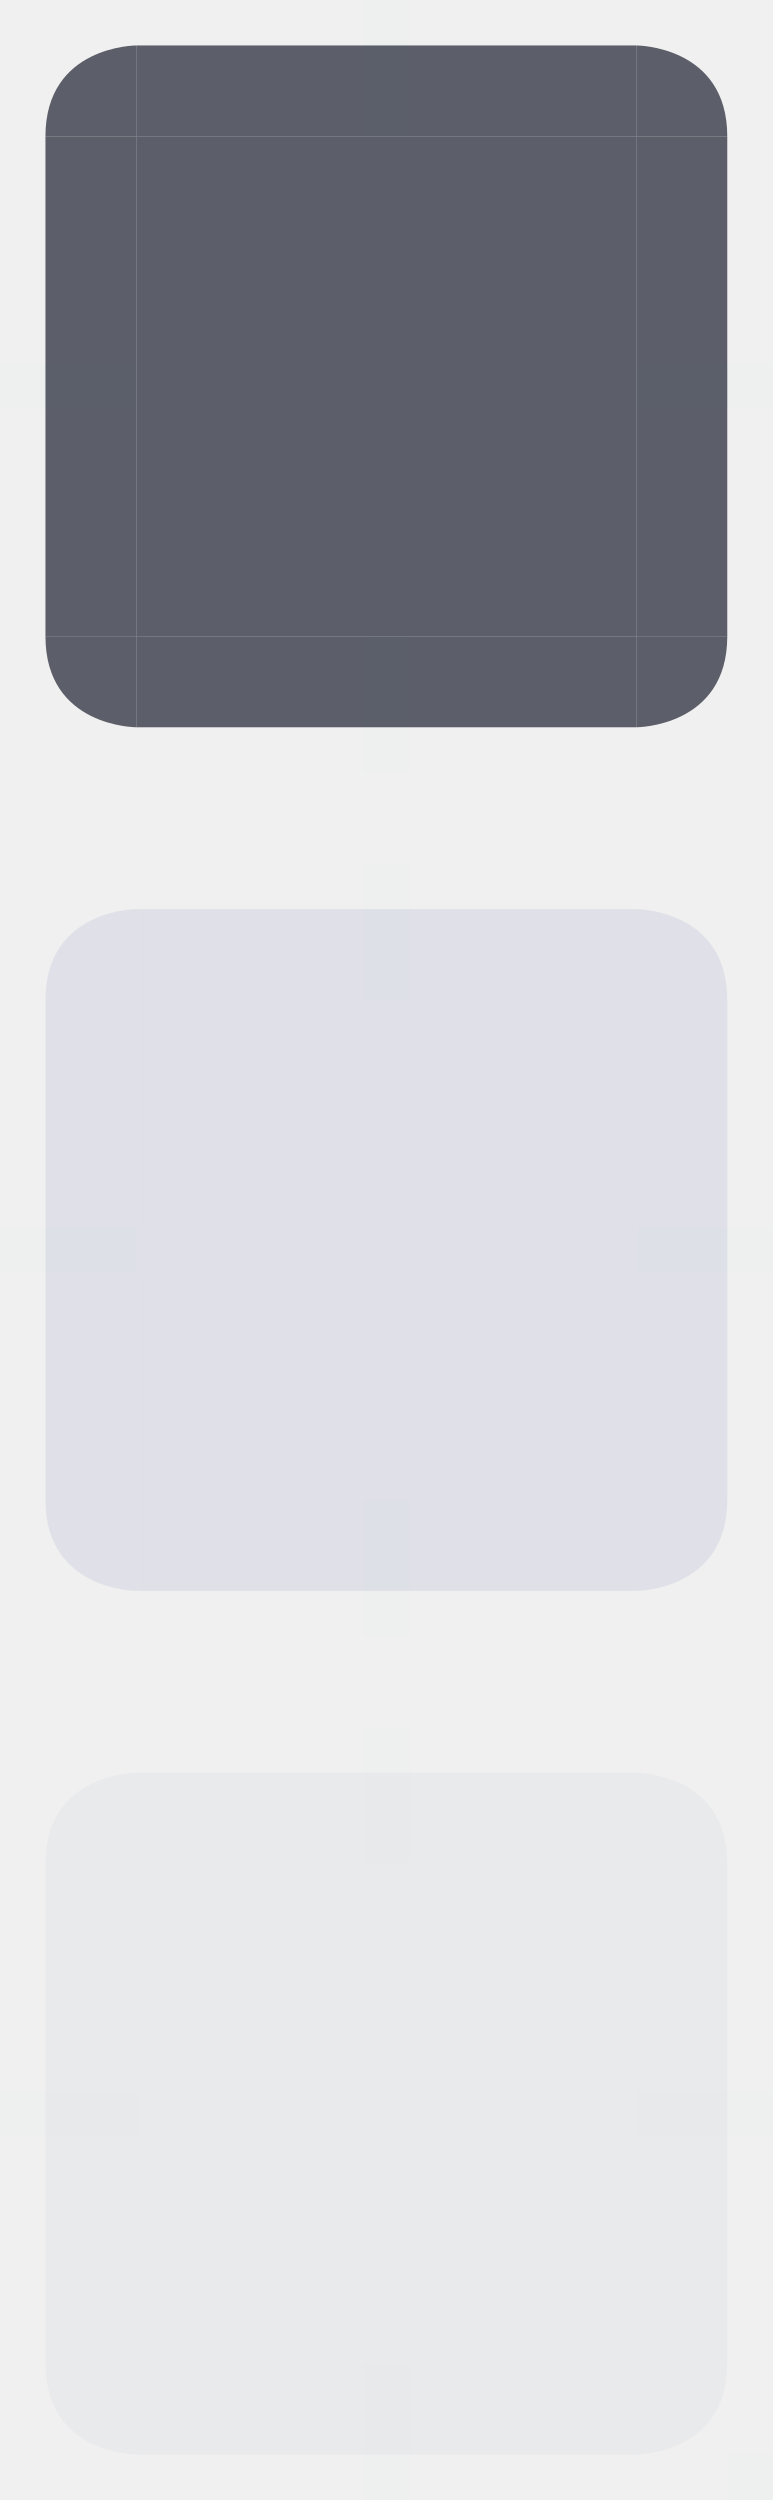
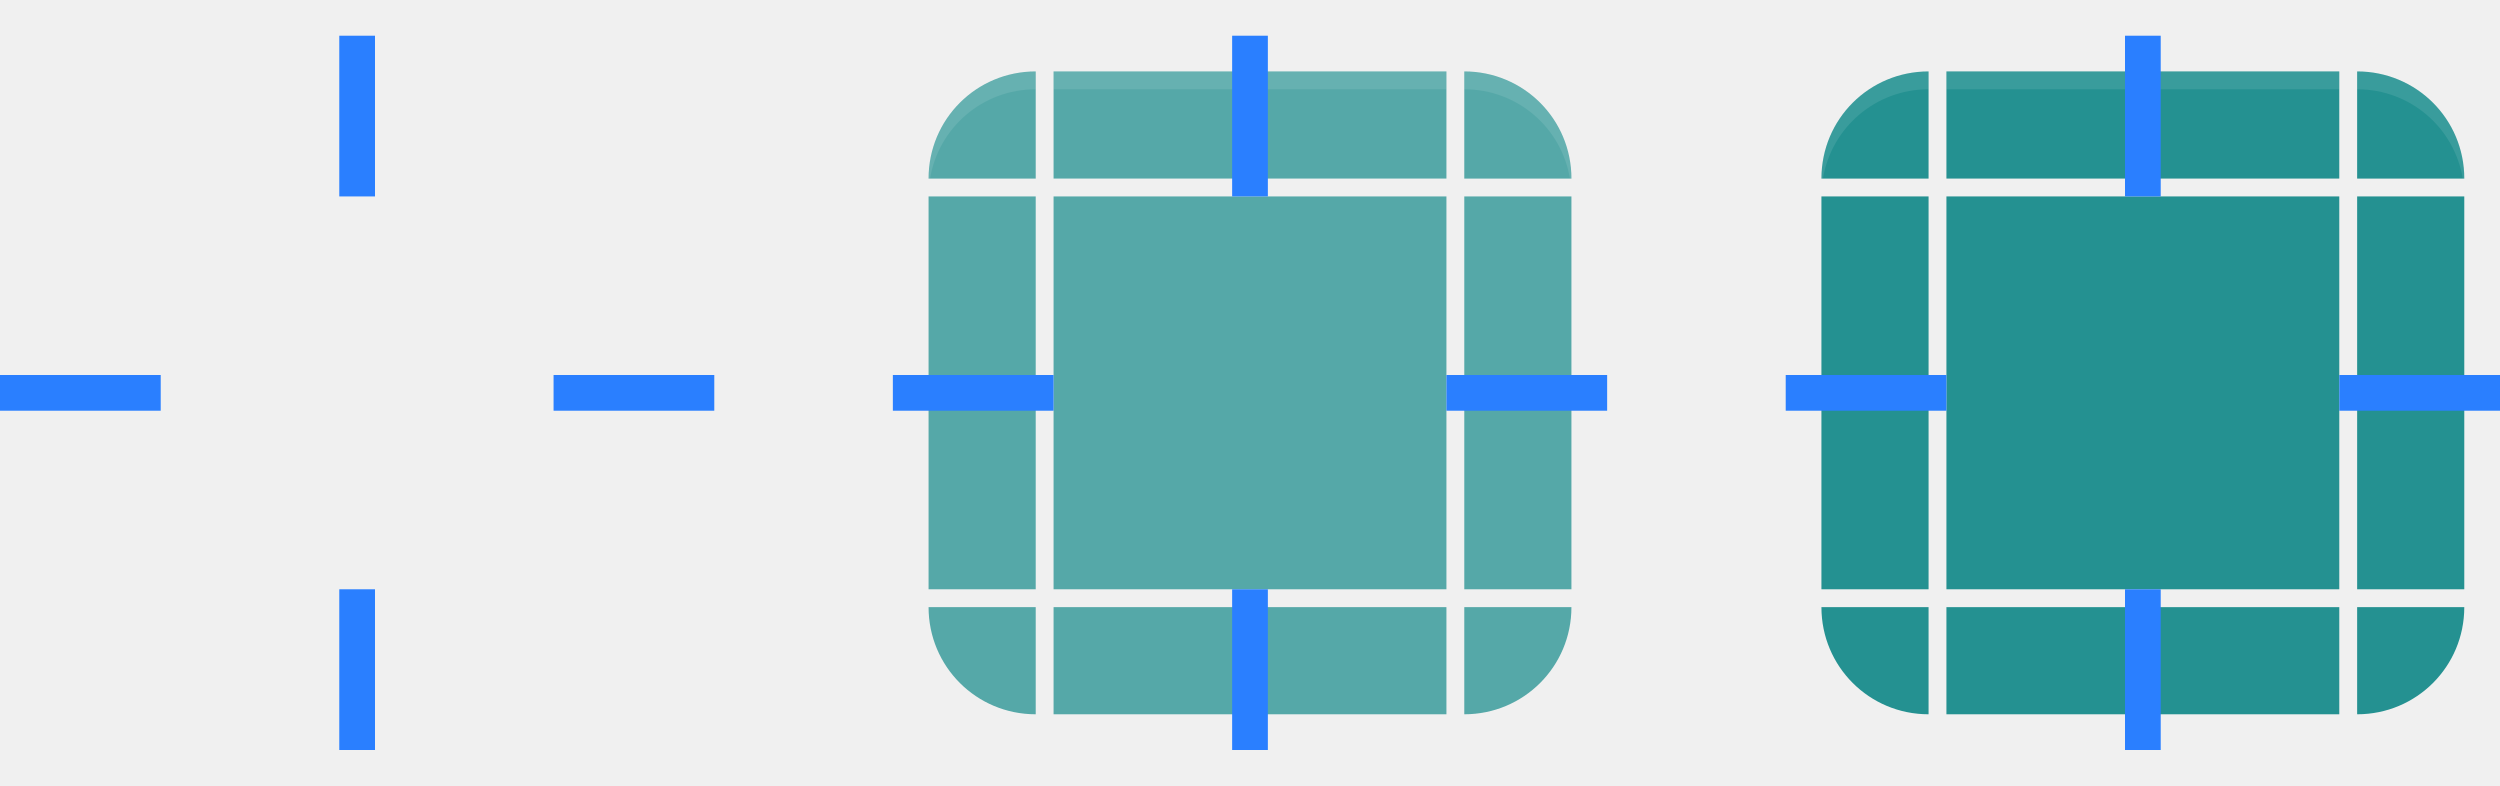
- <svg xmlns="http://www.w3.org/2000/svg" width="34" height="110" version="1.1" id="svg140">
-   <defs id="defs6">
-     <style id="style4" />
-   </defs>
-   <path id="hover-center" style="opacity:0.1;fill:#b0b4cf;fill-opacity:1" class="ColorScheme-Text" d="m 28,82 v 22 H 6 V 82 Z" />
-   <g id="hover-left" transform="translate(0,76)" style="opacity:1">
-     <path style="opacity:0.001" d="M 0,6 H 6 V 28 H 0 Z" id="path5" />
-     <path style="opacity:0.1;fill:#b0b4cf;fill-opacity:1" class="ColorScheme-Text" d="M 2,6 H 6 V 28 H 2 Z" id="path7" />
+ <svg xmlns="http://www.w3.org/2000/svg" xmlns:xlink="http://www.w3.org/1999/xlink" width="140" height="44" version="1.1" viewBox="0 0 140 44" id="svg96">
+   <defs id="defs100" />
+   <style id="current-color-scheme" type="text/css">.ColorScheme-ButtonBackground {
+             color:#eff0f1;
+             stop-color:#eff0f1;
+         }
+         .ColorScheme-ButtonHover {
+             color:#93cee9;
+             stop-color:#93cee9;
+         }
+         .ColorScheme-ButtonFocus{
+             color:#3daee9;
+             stop-color:#3daee9;
+         }</style>
+   <g id="normal-left" transform="matrix(0,-1,-2.5,0,78,37)">
+     <path d="M 26,30.4 H 4 V 28 h 22 z" fill="transparent" id="path19" style="stroke-width:1.095" />
  </g>
-   <g id="hover-topleft" transform="translate(0,76)" style="opacity:1">
-     <path style="opacity:0.001" d="M 0,0 H 6 V 6 H 0 Z" id="path10" />
-     <path style="opacity:0.1;fill:#b0b4cf;fill-opacity:1" class="ColorScheme-Text" d="M 6,2 V 6 H 2 C 2,2 6,2 6,2 Z" id="path12" />
+   <use x="0" y="0" xlink:href="#normal-top" id="normal-bottom" transform="rotate(180,20,22)" />
+   <g id="normal-right" transform="matrix(0,1,2.5,0,-38,7)">
+     <path d="M 26,30.4 H 4 V 28 h 22 z" fill="transparent" id="path21" style="stroke-width:1.095" />
  </g>
-   <g id="hover-right" transform="translate(0,76)" style="opacity:1">
-     <path style="opacity:0.001" d="m 28,6 h 6 v 22 h -6 z" id="path15" />
-     <path style="opacity:0.1;fill:#b0b4cf;fill-opacity:1" class="ColorScheme-Text" d="m 28,6 h 4 v 22 h -4 z" id="path17" />
+   <g id="normal-center" transform="translate(-171,-57)">
+     <path d="m 180,68 h 22 v 22 h -22 z" fill="transparent" fill-rule="evenodd" id="path3" />
  </g>
-   <g id="hover-top" transform="translate(0,76)" style="opacity:1">
-     <path style="opacity:0.001" d="M 28,0 V 6 H 6 V 0 Z" id="path20" />
-     <path style="opacity:0.1;fill:#b0b4cf;fill-opacity:1" class="ColorScheme-Text" d="M 28,2 V 6 H 6 V 2 Z" id="path22" />
+   <g id="normal-topleft" transform="matrix(2.5,0,0,-2.5,3,80)">
+     <path d="m -0.4,28 v 3.6 H 2 V 28 Z" id="path16" style="fill:none;stroke-width:1.225" />
+     <path d="m -0.4,28 c 0,1.33 1.07,2.4 2.4,2.4 V 28 Z" fill="transparent" id="path12" />
  </g>
-   <g id="hover-bottom" transform="translate(0,76)" style="opacity:1">
-     <path style="opacity:0.001" d="m 28,28 v 6 H 6 v -6 z" id="path25" />
-     <path style="opacity:0.1;fill:#b0b4cf;fill-opacity:1" class="ColorScheme-Text" d="m 28,28 v 4 H 6 v -4 z" id="path27" />
+   <g id="normal-top" transform="matrix(1,0,0,-2.5,5,80)">
+     <path d="M 26,31.6 H 4 V 28 h 22 z" id="path17" style="fill:none" />
+     <path d="M 26,30.4 H 4 V 28 h 22 z" fill="transparent" id="path15" style="stroke-width:1.095" />
  </g>
-   <g id="hover-bottomright" transform="translate(0,76)" style="opacity:1">
-     <path style="opacity:0.001" d="m 28,28 h 6 v 6 h -6 z" id="path30" />
-     <path style="opacity:0.1;fill:#b0b4cf;fill-opacity:1" class="ColorScheme-Text" d="m 28,32 v -4 h 4 c 0,4 -4,4 -4,4 z" id="path32" />
+   <g id="hover-center" transform="translate(-59,-133)">
+     <path class="ColorScheme-Text" d="m 118,144 h 22 v 22 h -22 z" fill="currentColor" id="path34" style="opacity:1;fill:#008080;fill-opacity:0.648" />
  </g>
-   <g id="hover-topright" transform="translate(0,76)" style="opacity:1">
-     <path style="opacity:0.001" d="m 28,0 h 6 v 6 h -6 z" id="path35" />
-     <path style="opacity:0.1;fill:#b0b4cf;fill-opacity:1" class="ColorScheme-Text" d="m 28,2 v 4 h 4 C 32,2 28,2 28,2 Z" id="path37" />
+   <g id="hover-topleft" transform="matrix(2.5,0,0,-2.5,53,80)">
+     <path d="M 2,31.6 H -0.4 V 28 H 2 Z" id="path1" style="fill:none" />
+     <path class="ColorScheme-Text" d="M 2,30.4 C 0.67,30.4 -0.4,29.33 -0.4,28 H 2 Z" fill="currentColor" id="path43" style="opacity:1;fill:#008080;fill-opacity:0.647" />
+     <path id="path4" style="opacity:0.1;fill:#ffffff" d="m 2,30.4 c -1.33,0 -2.4,-1.07 -2.4,-2.4 h 0.034 C -0.177,29.138 0.807,30 2,30 Z" />
  </g>
-   <g id="hover-bottomleft" transform="translate(0,76)" style="opacity:1">
-     <path style="opacity:0.001" d="m 0,28 h 6 v 6 H 0 Z" id="path40" />
-     <path style="opacity:0.1;fill:#b0b4cf;fill-opacity:1" class="ColorScheme-Text" d="M 6,32 V 28 H 2 c 0,4 4,4 4,4 z" id="path42" />
+   <g id="hover-top" transform="matrix(1,0,0,-2.5,55,80)">
+     <path d="M 26,31.6 H 4 V 28 h 22 z" id="path2" style="fill:none" />
+     <path class="ColorScheme-Text" d="M 26,30.4 H 4 V 28 h 22 z" fill="currentColor" id="path46" style="opacity:1;fill:#008080;fill-opacity:0.647" />
+     <path d="M 26,30.4 H 4 V 30 h 22 z" id="path6" style="opacity:0.1;fill:#ffffff" />
  </g>
-   <path id="normal-center" fill="transparent" d="M 28,6 V 28 H 6 V 6 Z" style="opacity:0.7;fill:#1d212f;fill-opacity:1" />
-   <g id="normal-left" style="opacity:1;fill:#24283b;fill-opacity:1">
-     <path style="opacity:0.001;fill:#24283b;fill-opacity:1" d="M 0,6 H 6 V 28 H 0 Z" id="path46" />
-     <path fill="transparent" d="M 2,6 H 6 V 28 H 2 Z" id="path48" style="opacity:0.7;fill:#1d212f;fill-opacity:1" />
+   <g id="pressed-center" transform="translate(-9,-133)">
+     <path class="ColorScheme-Text" d="m 118,144 h 22 v 22 h -22 z" fill="currentColor" id="path65" style="opacity:1;fill:#008080;fill-opacity:0.85" />
  </g>
-   <g id="normal-topleft" style="opacity:1;fill:#24283b;fill-opacity:1">
-     <path style="opacity:0.001;fill:#24283b;fill-opacity:1" d="M 0,0 H 6 V 6 H 0 Z" id="path51" />
-     <path fill="transparent" d="M 6,2 V 6 H 2 C 2,2 6,2 6,2 Z" id="path53" style="fill:#1d212f;fill-opacity:1;opacity:0.7" />
+   <g id="pressed-topleft" transform="matrix(2.5,0,0,-2.5,103,80)">
+     <path class="ColorScheme-Text" d="M 2,30.4 C 0.67,30.4 -0.4,29.33 -0.4,28 H 2 Z" fill="currentColor" id="path74" style="opacity:1;fill:#008080;fill-opacity:0.851" />
+     <path d="M 2,31.6 H -0.4 V 28 H 2 Z" id="path8" style="fill:none" />
+     <path id="path26" d="m 2,30.4 c -1.33,0 -2.4,-1.07 -2.4,-2.4 h 0.034 C -0.177,29.138 0.807,30 2,30 Z" style="opacity:0.1;fill:#ffffff" />
  </g>
-   <g id="normal-right" style="opacity:1;fill:#24283b;fill-opacity:1">
-     <path style="opacity:0.001;fill:#24283b;fill-opacity:1" d="m 28,6 h 6 v 22 h -6 z" id="path56" />
-     <path fill="transparent" d="m 28,6 h 4 v 22 h -4 z" id="path58" style="fill:#1d212f;fill-opacity:1;opacity:0.7" />
+   <g id="pressed-top" transform="matrix(1,0,0,-2.5,105,80)">
+     <path d="M 26,31.6 H 4 V 28 h 22 z" id="path9" style="fill:none" />
+     <path class="ColorScheme-Text" d="M 26,30.4 H 4 V 28 h 22 z" fill="currentColor" id="path77" style="opacity:1;fill:#008080;fill-opacity:0.851" />
+     <path d="M 26,30.4 H 4 V 30 h 22 z" id="path27" style="opacity:0.1;fill:#ffffff" />
  </g>
-   <g id="normal-top" style="opacity:1;fill:#24283b;fill-opacity:1">
-     <path style="opacity:0.001;fill:#24283b;fill-opacity:1" d="M 28,0 V 6 H 6 V 0 Z" id="path61" />
-     <path fill="transparent" d="M 28,2 V 6 H 6 V 2 Z" id="path63" style="fill:#1d212f;fill-opacity:1;opacity:0.7" />
+   <use x="0" y="0" xlink:href="#normal-topleft" id="normal-topright" transform="matrix(-1,0,0,1,40,0)" />
+   <use x="0" y="0" xlink:href="#normal-topleft" id="normal-bottomright" transform="rotate(180,20,22)" />
+   <use x="0" y="0" xlink:href="#normal-topleft" id="normal-bottomleft" transform="matrix(1,0,0,-1,0,44)" />
+   <use x="0" y="0" xlink:href="#hover-topleft" id="hover-topright" transform="matrix(-1,0,0,1,140,0)" />
+   <g id="hover-bottomright" transform="matrix(-2.5,0,0,2.5,87,-36)">
+     <path d="M 2,31.6 H -0.4 V 28 H 2 Z" id="path20" style="fill:none" />
+     <path class="ColorScheme-Text" d="M 2,30.4 C 0.67,30.4 -0.4,29.33 -0.4,28 H 2 Z" fill="currentColor" id="path22" style="opacity:1;fill:#008080;fill-opacity:0.647" />
  </g>
-   <g id="normal-bottom" style="opacity:1;fill:#24283b;fill-opacity:1">
-     <path style="opacity:0.001;fill:#24283b;fill-opacity:1" d="m 28,28 v 6 H 6 v -6 z" id="path66" />
-     <path fill="transparent" d="m 28,28 v 4 H 6 v -4 z" id="path68" style="fill:#1d212f;fill-opacity:1;opacity:0.7" />
+   <g id="hover-bottomleft" transform="matrix(2.5,0,0,2.5,53,-36)">
+     <path d="M 2,31.6 H -0.4 V 28 H 2 Z" id="path10" style="fill:none" />
+     <path class="ColorScheme-Text" d="M 2,30.4 C 0.67,30.4 -0.4,29.33 -0.4,28 H 2 Z" fill="currentColor" id="path13" style="opacity:1;fill:#008080;fill-opacity:0.647" />
  </g>
-   <g id="normal-bottomright" style="opacity:1;fill:#24283b;fill-opacity:1">
-     <path style="opacity:0.001;fill:#24283b;fill-opacity:1" d="m 28,28 h 6 v 6 h -6 z" id="path71" />
-     <path fill="transparent" d="m 28,32 v -4 h 4 c 0,4 -4,4 -4,4 z" id="path73" style="fill:#1d212f;fill-opacity:1;opacity:0.7" />
+   <g id="hover-right" transform="matrix(0,1,2.5,0,12,7)">
+     <path class="ColorScheme-Text" d="M 26,30.4 H 4 V 28 h 22 z" fill="currentColor" id="path7" style="opacity:1;fill:#008080;fill-opacity:0.647" />
  </g>
-   <g id="normal-topright" style="opacity:1;fill:#24283b;fill-opacity:1">
-     <path style="opacity:0.001;fill:#24283b;fill-opacity:1" d="m 28,0 h 6 v 6 h -6 z" id="path76" />
-     <path fill="transparent" d="m 28,2 v 4 h 4 C 32,2 28,2 28,2 Z" id="path78" style="fill:#1d212f;fill-opacity:1;opacity:0.7" />
+   <g id="hover-bottom" transform="matrix(-1,0,0,2.5,85,-36)">
+     <path d="M 26,31.6 H 4 V 28 h 22 z" id="path24" style="fill:none" />
+     <path class="ColorScheme-Text" d="M 26,30.4 H 4 V 28 h 22 z" fill="currentColor" id="path25" style="opacity:1;fill:#008080;fill-opacity:0.647" />
  </g>
-   <g id="normal-bottomleft" style="opacity:1;fill:#24283b;fill-opacity:1">
-     <path style="opacity:0.001;fill:#24283b;fill-opacity:1" d="m 0,28 h 6 v 6 H 0 Z" id="path81" />
-     <path fill="transparent" d="M 6,32 V 28 H 2 c 0,4 4,4 4,4 z" id="path83" style="fill:#1d212f;fill-opacity:1;opacity:0.7" />
+   <g id="hover-left" transform="matrix(0,-1,-2.5,0,128,37)">
+     <path class="ColorScheme-Text" d="M 26,30.4 H 4 V 28 h 22 z" fill="currentColor" id="path5" style="opacity:1;fill:#008080;fill-opacity:0.647" />
  </g>
-   <path id="pressed-center" style="opacity:0.25;fill:#b0b4cf;fill-opacity:0.998" class="ColorScheme-Text" d="M 28,44 V 66 H 6 V 44 Z" />
-   <g id="pressed-left" transform="translate(0,38)" style="opacity:1">
-     <path style="opacity:0.001" d="M 0,6 H 6 V 28 H 0 Z" id="path87" />
-     <path style="opacity:0.25;fill:#b0b4cf;fill-opacity:1" class="ColorScheme-Text" d="M 2,6 H 6 V 28 H 2 Z" id="path89" />
+   <use x="0" y="0" xlink:href="#pressed-topleft" id="pressed-topright" transform="matrix(-1,0,0,1,240,0)" />
+   <g id="pressed-bottomright" transform="matrix(-2.5,0,0,2.5,137,-36)">
+     <path class="ColorScheme-Text" d="M 2,30.4 C 0.67,30.4 -0.4,29.33 -0.4,28 H 2 Z" fill="currentColor" id="path35" style="opacity:1;fill:#008080;fill-opacity:0.851" />
+     <path d="M 2,31.6 H -0.4 V 28 H 2 Z" id="path36" style="fill:none" />
  </g>
-   <g id="pressed-topleft" transform="translate(0,38)" style="opacity:1">
-     <path style="opacity:0.001" d="M 0,0 H 6 V 6 H 0 Z" id="path92" />
-     <path style="opacity:0.25;fill:#b0b4cf;fill-opacity:1" class="ColorScheme-Text" d="M 6,2 V 6 H 2 C 2,2 6,2 6,2 Z" id="path94" />
+   <g id="pressed-bottomleft" transform="matrix(2.5,0,0,2.5,103,-36)">
+     <path class="ColorScheme-Text" d="M 2,30.4 C 0.67,30.4 -0.4,29.33 -0.4,28 H 2 Z" fill="currentColor" id="path28" style="opacity:1;fill:#008080;fill-opacity:0.851" />
+     <path d="M 2,31.6 H -0.4 V 28 H 2 Z" id="path29" style="fill:none" />
  </g>
-   <g id="pressed-right" transform="translate(0,38)" style="opacity:1">
-     <path style="opacity:0.001" d="m 28,6 h 6 v 22 h -6 z" id="path97" />
-     <path style="opacity:0.25;fill:#b0b4cf;fill-opacity:1" class="ColorScheme-Text" d="m 28,6 h 4 v 22 h -4 z" id="path99" />
+   <g id="pressed-right" transform="matrix(0,1,2.5,0,62,7)">
+     <path class="ColorScheme-Text" d="M 26,30.4 H 4 V 28 h 22 z" fill="currentColor" id="path14" style="opacity:1;fill:#008080;fill-opacity:0.851" />
  </g>
-   <g id="pressed-top" transform="translate(0,38)" style="opacity:1">
-     <path style="opacity:0.001" d="M 28,0 V 6 H 6 V 0 Z" id="path102" />
-     <path style="opacity:0.25;fill:#b0b4cf;fill-opacity:1" class="ColorScheme-Text" d="M 28,2 V 6 H 6 V 2 Z" id="path104" />
+   <g id="pressed-bottom" transform="matrix(-1,0,0,2.5,135,-36)">
+     <path d="M 26,31.6 H 4 V 28 h 22 z" id="path31" style="fill:none" />
+     <path class="ColorScheme-Text" d="M 26,30.4 H 4 V 28 h 22 z" fill="currentColor" id="path32" style="opacity:1;fill:#008080;fill-opacity:0.851" />
  </g>
-   <g id="pressed-bottom" transform="translate(0,38)" style="opacity:1">
-     <path style="opacity:0.001" d="m 28,28 v 6 H 6 v -6 z" id="path107" />
-     <path style="opacity:0.25;fill:#b0b4cf;fill-opacity:1" class="ColorScheme-Text" d="m 28,28 v 4 H 6 v -4 z" id="path109" />
+   <g id="pressed-left" transform="matrix(0,-1,-2.5,0,178,37)">
+     <path class="ColorScheme-Text" d="M 26,30.4 H 4 V 28 h 22 z" fill="currentColor" id="path11" style="opacity:1;fill:#008080;fill-opacity:0.851" />
  </g>
-   <g id="pressed-bottomright" transform="translate(0,38)" style="opacity:1">
-     <path style="opacity:0.001" d="m 28,28 h 6 v 6 h -6 z" id="path112" />
-     <path style="opacity:0.25;fill:#b0b4cf;fill-opacity:1" class="ColorScheme-Text" d="m 28,32 v -4 h 4 c 0,4 -4,4 -4,4 z" id="path114" />
-   </g>
-   <g id="pressed-topright" transform="translate(0,38)" style="opacity:1">
-     <path style="opacity:0.001" d="m 28,0 h 6 v 6 h -6 z" id="path117" />
-     <path style="opacity:0.25;fill:#b0b4cf;fill-opacity:1" class="ColorScheme-Text" d="m 28,2 v 4 h 4 C 32,2 28,2 28,2 Z" id="path119" />
-   </g>
-   <g id="pressed-bottomleft" transform="translate(0,38)" style="opacity:1">
-     <path style="opacity:0.001" d="m 0,28 h 6 v 6 H 0 Z" id="path122" />
-     <path style="opacity:0.25;fill:#b0b4cf;fill-opacity:1" class="ColorScheme-Text" d="M 6,32 V 28 H 2 c 0,4 4,4 4,4 z" id="path124" />
-   </g>
-   <path id="normal-hint-top-margin" style="opacity:0.01;fill:#008080;fill-opacity:1" d="m 16,0 h 2 v 6 h -2 z" />
-   <path id="normal-hint-bottom-margin" style="opacity:0.01;fill:#008080;fill-opacity:1" d="m 16,28 h 2 v 6 h -2 z" />
-   <path id="normal-hint-left-margin" style="opacity:0.01;fill:#008080;fill-opacity:1" d="m 0,16 h 6 v 2 H 0 Z" />
-   <path id="normal-hint-right-margin" style="opacity:0.01;fill:#008080;fill-opacity:1" d="m 28,16 h 6 v 2 h -6 z" />
-   <path id="hover-hint-top-margin" style="fill:#008080;opacity:0.01" d="m 16,76 h 2 v 6 h -2 z" />
-   <path id="hover-hint-bottom-margin" style="fill:#008080;opacity:0.01" d="m 16,104 h 2 v 6 h -2 z" />
-   <path id="hover-hint-left-margin" style="fill:#008080;opacity:0.01" d="m 0,92 h 6 v 2 H 0 Z" />
-   <path id="hover-hint-right-margin" style="fill:#008080;opacity:0.01" d="m 28,92 h 6 v 2 h -6 z" />
-   <path id="pressed-hint-top-margin" style="fill:#008080;opacity:0.01" d="m 16,38 h 2 v 6 h -2 z" />
-   <path id="pressed-hint-bottom-margin" style="fill:#008080;opacity:0.01" d="m 16,66 h 2 v 6 h -2 z" />
-   <path id="pressed-hint-left-margin" style="fill:#008080;opacity:0.01" d="m 0,54 h 6 v 2 H 0 Z" />
-   <path id="pressed-hint-right-margin" style="fill:#008080;opacity:0.01" d="m 28,54 h 6 v 2 h -6 z" />
-   <rect id="hint-stretch-borders" style="fill:#008080;opacity:0.01" width="2" height="2" x="32" y="108" />
+   <path id="normal-hint-top-margin" d="m 19,2 h 2 v 9 h -2 z" fill="#ed333b" fill-rule="evenodd" style="fill:#2a7fff;stroke-width:1.225;fill-opacity:1" />
+   <path id="normal-hint-bottom-margin" d="m 19,33 h 2 v 9 h -2 z" fill="#ed333b" fill-rule="evenodd" style="fill:#2a7fff;stroke-width:1.225;fill-opacity:1" />
+   <path id="normal-hint-left-margin" d="m 0,21 h 9 v 2 H 0 Z" fill="#ed333b" fill-rule="evenodd" style="fill:#2a7fff;stroke-width:1.225;fill-opacity:1" />
+   <path id="normal-hint-right-margin" d="m 31,21 h 9 v 2 h -9 z" fill="#ed333b" fill-rule="evenodd" style="fill:#2a7fff;stroke-width:1.225;fill-opacity:1" />
+   <path id="hover-hint-top-margin" d="m 69,2 h 2 v 9 h -2 z" fill="#ed333b" fill-rule="evenodd" style="fill:#2a7fff;stroke-width:1.225" />
+   <path id="hover-hint-bottom-margin" d="m 69,33 h 2 v 9 h -2 z" fill="#ed333b" fill-rule="evenodd" style="fill:#2a7fff;stroke-width:1.225" />
+   <path id="hover-hint-left-margin" d="m 50,21 h 9 v 2 h -9 z" fill="#ed333b" fill-rule="evenodd" style="fill:#2a7fff;stroke-width:1.225;fill-opacity:1" />
+   <path id="hover-hint-right-margin" d="m 81,21 h 9 v 2 h -9 z" fill="#ed333b" fill-rule="evenodd" style="fill:#2a7fff;stroke-width:1.225;fill-opacity:1" />
+   <path id="pressed-hint-top-margin" d="m 119,2 h 2 v 9 h -2 z" fill="#ed333b" fill-rule="evenodd" style="fill:#2a7fff;fill-opacity:1;stroke-width:1.225" />
+   <path id="pressed-hint-bottom-margin" d="m 119,33 h 2 v 9 h -2 z" fill="#ed333b" fill-rule="evenodd" style="fill:#2a7fff;fill-opacity:1;stroke-width:1.225" />
+   <path id="pressed-hint-left-margin" d="m 100,21 h 9 v 2 h -9 z" fill="#ed333b" fill-rule="evenodd" style="fill:#2a7fff;stroke-width:1.225;fill-opacity:1" />
+   <path id="pressed-hint-right-margin" d="m 131,21 h 9 v 2 h -9 z" fill="#ed333b" fill-rule="evenodd" style="fill:#2a7fff;stroke-width:1.225;fill-opacity:1" />
</svg>
